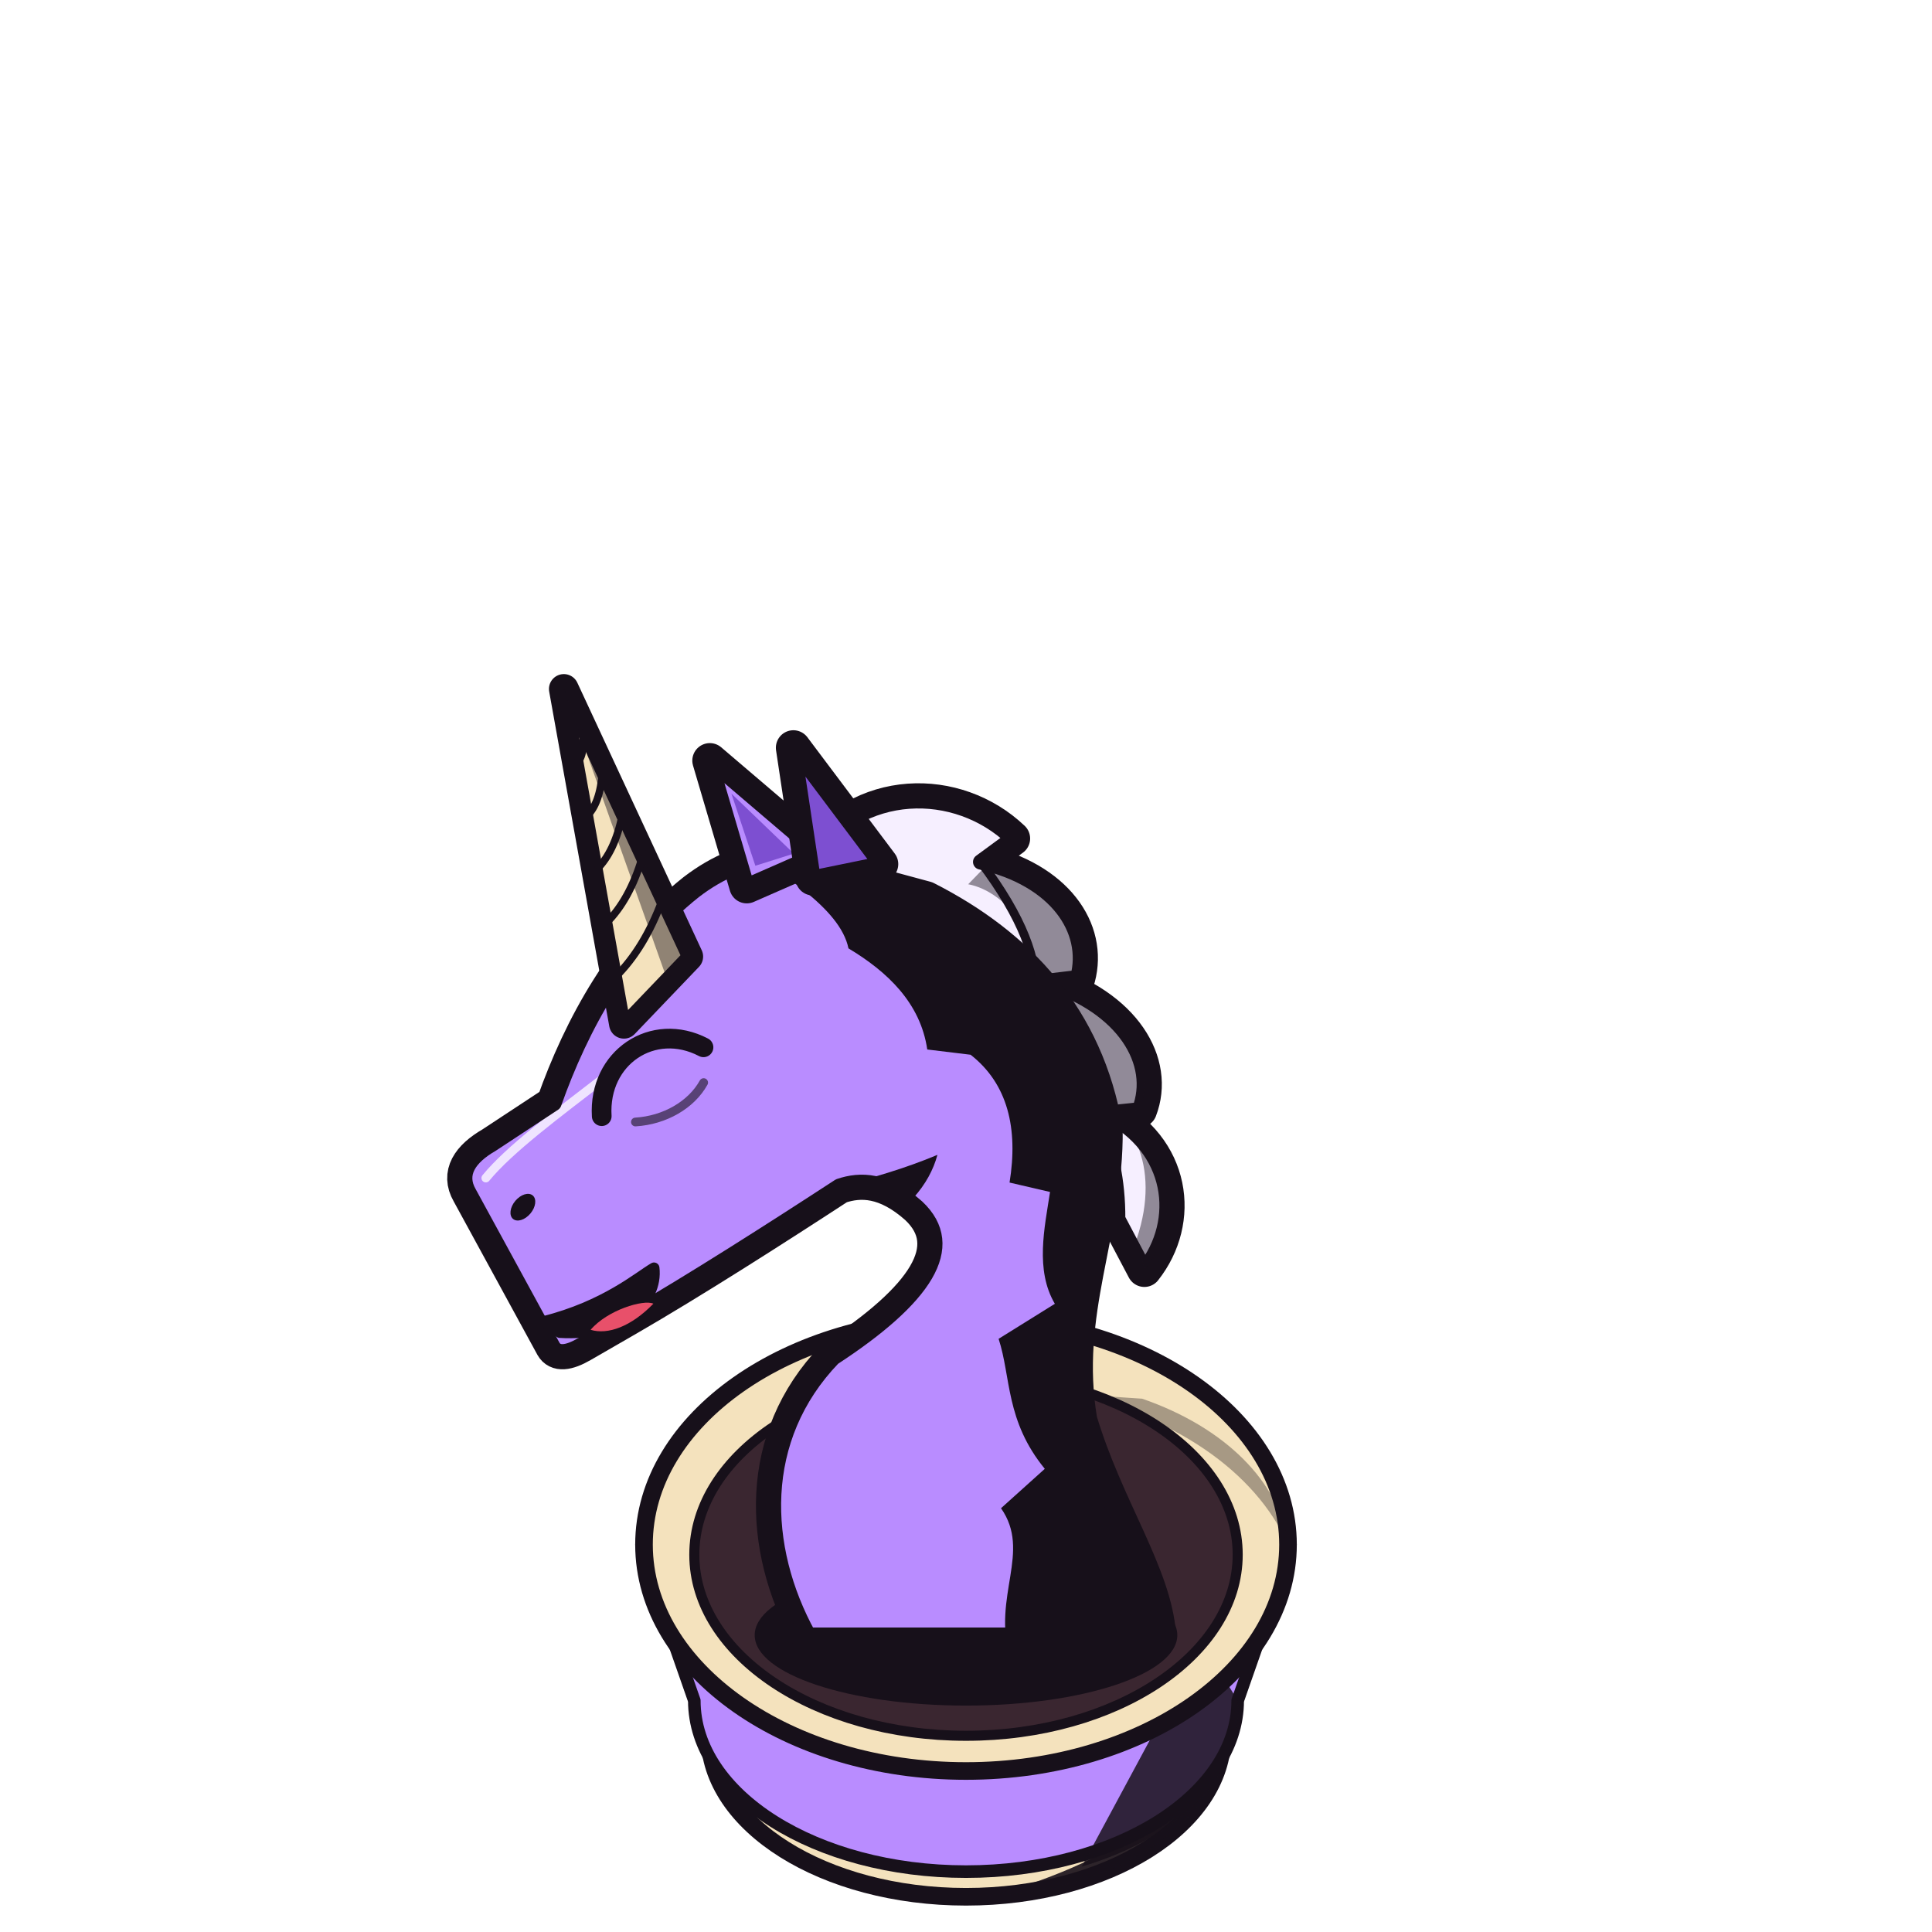
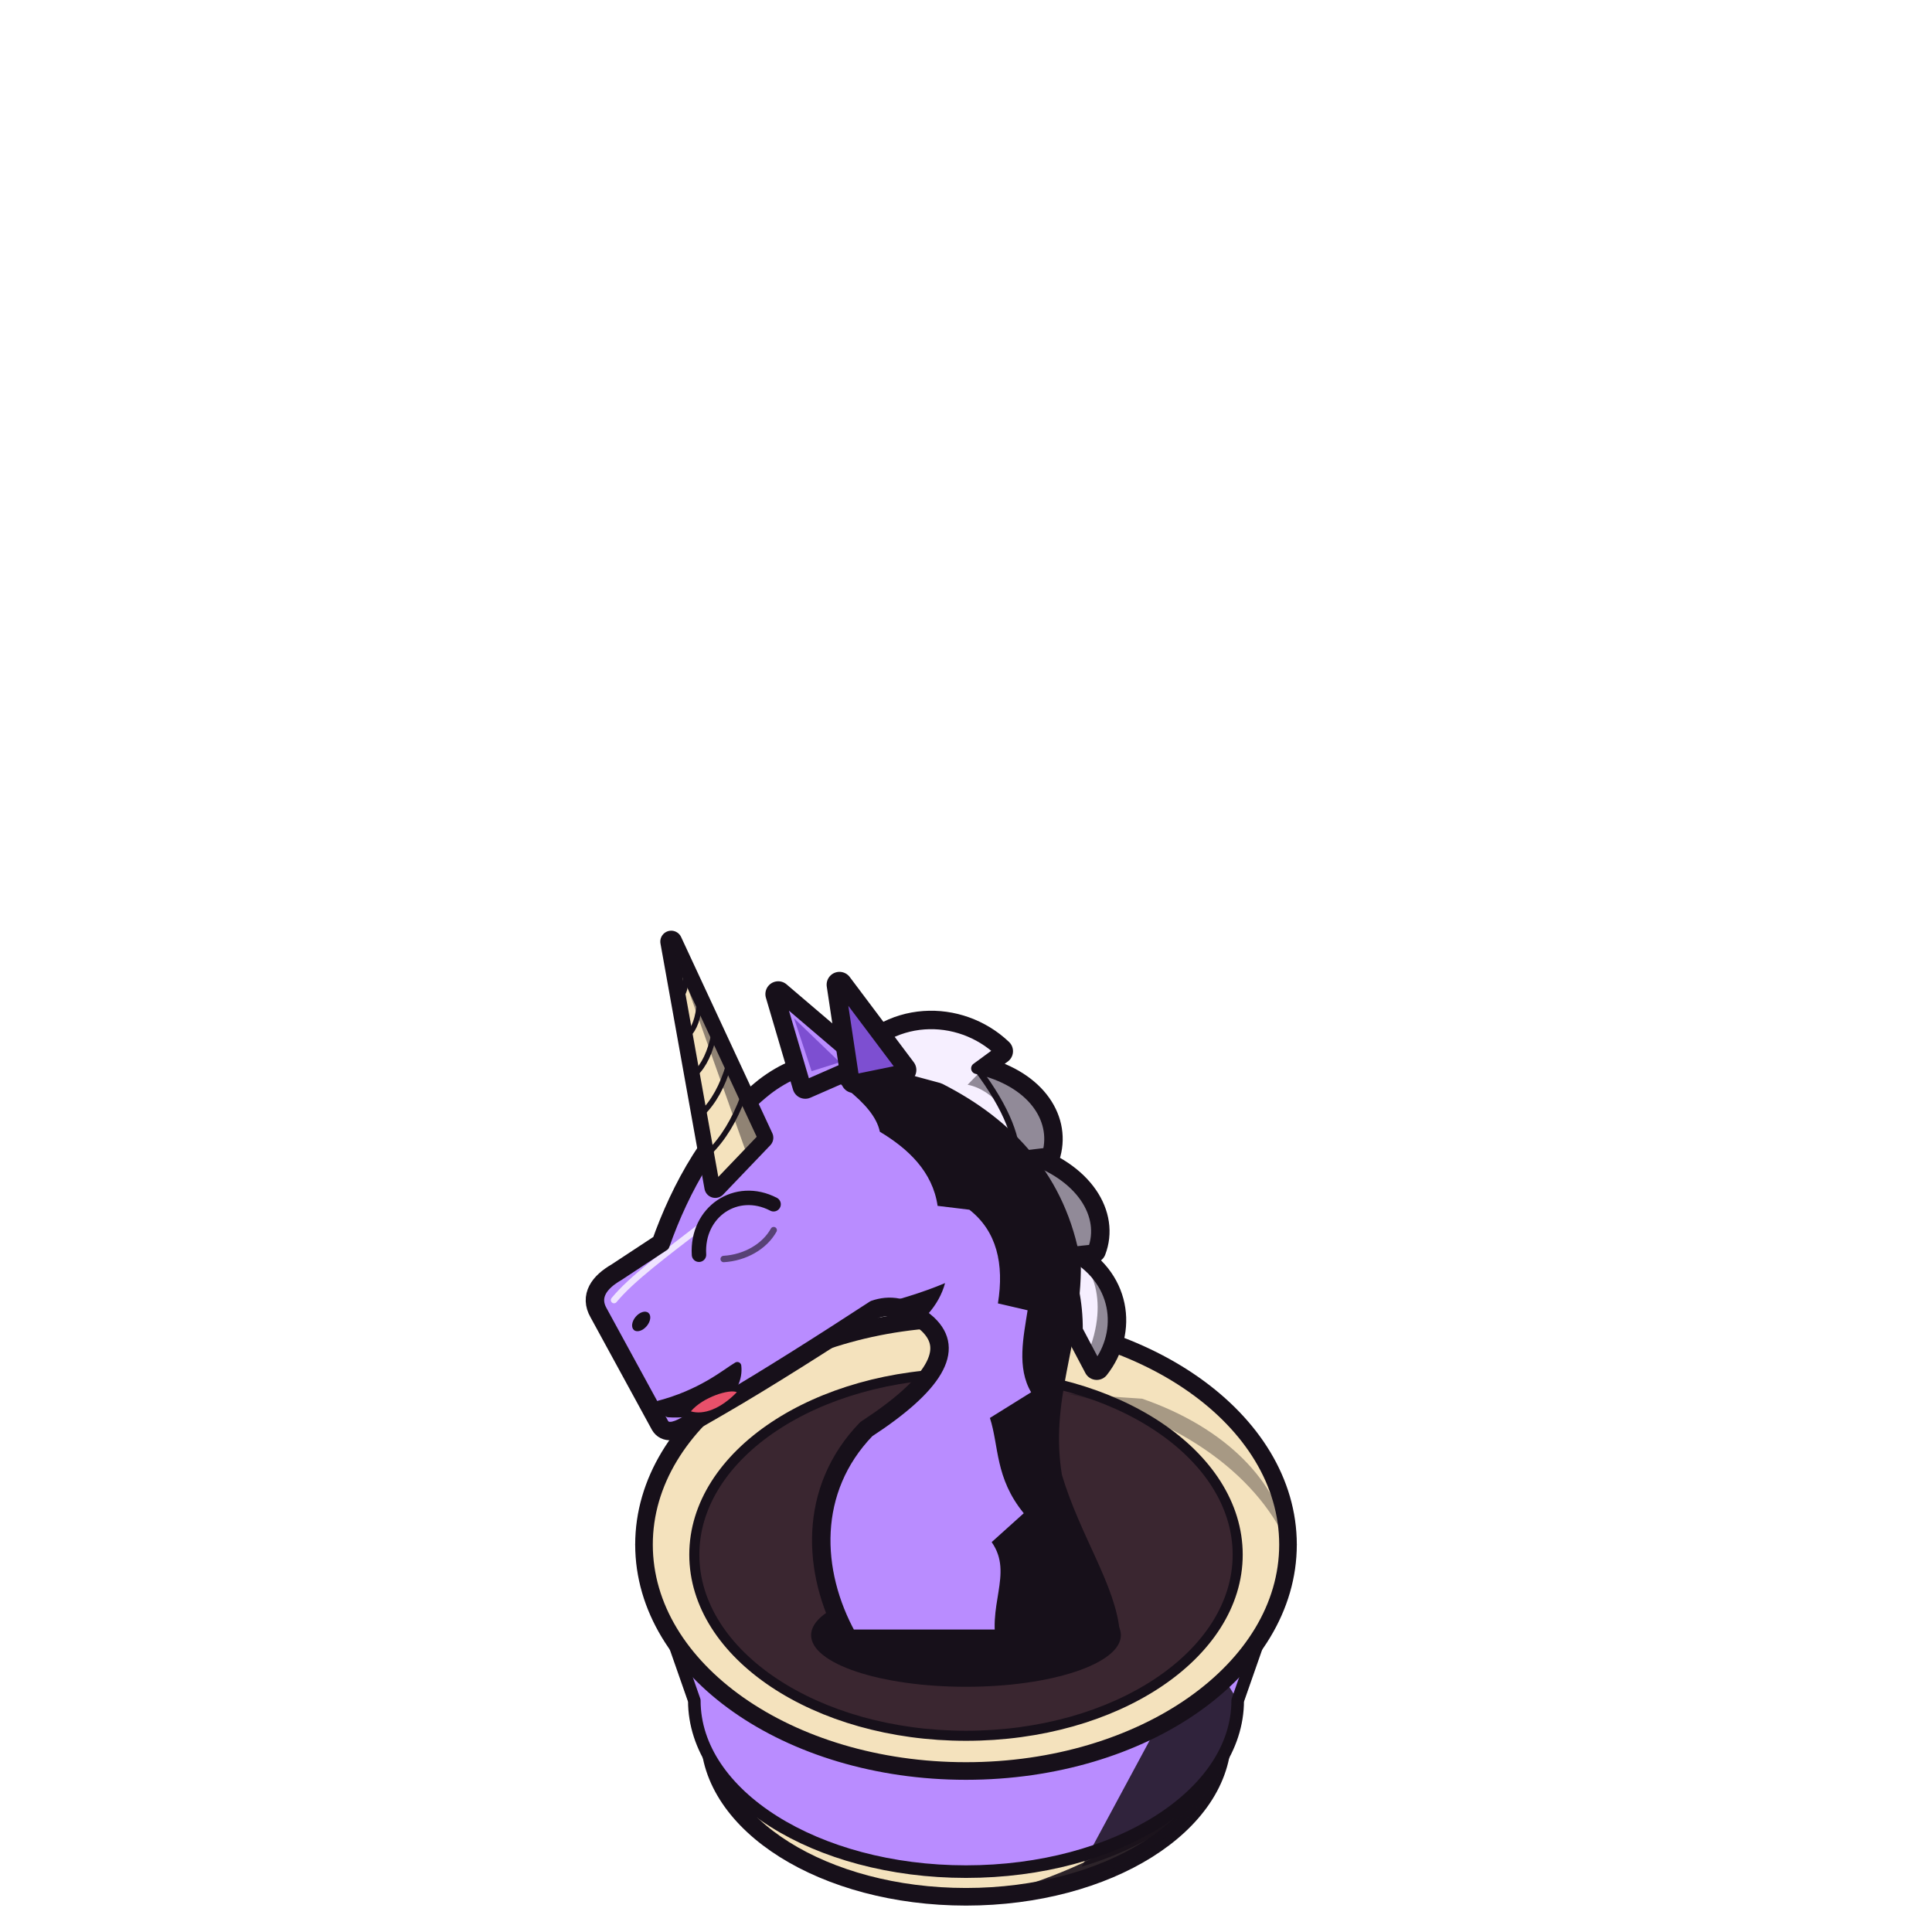
<svg xmlns="http://www.w3.org/2000/svg" viewBox="0 0 768 768" width="768" height="768">
  <path d="M256,614 L282,690 A102,64 0 0 0 486,690 L512,614 Z" fill="#f4e2bd" stroke="#17101a" stroke-width="7" stroke-linejoin="round" />
  <path d="M498,614 L486,690 A102,64 0 0 1 392,754 C440,742 478,716 486,690 Z" fill="#17101a" opacity=".9" />
  <path d="M262,636 L276,676 A108,68 0 0 0 492,676 L506,636 A128,90 0 0 1 262,636 Z" fill="#b98cff" stroke="#17101a" stroke-width="5" stroke-linejoin="round" />
  <path d="M470,640 L492,676 A108,68 0 0 1 430,742 L458,690 Z" fill="#17101a" opacity=".85" />
  <ellipse cx="384" cy="614" rx="128" ry="90" fill="#f4e2bd" stroke="#17101a" stroke-width="7" />
  <ellipse cx="384" cy="618" rx="108" ry="72" fill="#3a2630" stroke="#17101a" stroke-width="4" />
  <path d="M424,554 A128,90 0 0 1 512,614 A108,72 0 0 0 454,556 Z" fill="#17101a" opacity=".35" />
-   <ellipse cx="384" cy="650" rx="84" ry="28" fill="#17101a" />
-   <g transform="translate(384 650) scale(0.87) translate(-384 -650)">
-     <path d="M311.8,296.1 C335.7,261.5 379.6,261.6 405.3,286.0 L390.7,296.7 C425.2,304.5 440.9,327.8 435.1,349.6 L420.0,351.4 C456.5,362.7 471.5,388.7 463.3,410.0 L447.9,411.6 C479.0,427.3 483.1,460.6 465.5,482.9 L453.3,459.8 C453.5,425.0 439.8,397.7 416.1,376.8 C390.9,345.1 360.5,316.5 311.8,296.1 Z" fill="none" stroke="#17101a" stroke-width="16" stroke-linejoin="round" />
-     <path d="M311.8,296.1 C335.7,261.5 379.6,261.6 405.3,286.0 L390.7,296.7 C425.2,304.5 440.9,327.8 435.1,349.6 L420.0,351.4 C456.5,362.7 471.5,388.7 463.3,410.0 L447.9,411.6 C479.0,427.3 483.1,460.6 465.5,482.9 L453.3,459.8 C453.5,425.0 439.8,397.7 416.1,376.8 C390.9,345.1 360.5,316.5 311.8,296.1 Z" fill="#f6efff" stroke="#17101a" stroke-width="7" stroke-linejoin="round" />
-     <path d="M390.7,296.7 C410.2,322.5 416.7,341.8 415.8,356.2 M420.0,351.4 C439.4,377.1 446.0,396.5 447.2,414.3" fill="none" stroke="#17101a" stroke-width="4" />
-     <path d="M405.3,286.0 L390.7,296.7 C425.2,304.5 440.9,327.8 435.1,349.6 L420.0,351.4 C456.5,362.7 471.5,388.7 463.3,410.0 L447.9,411.6 C479.0,427.3 483.1,460.6 465.5,482.9 L462.0,468.9 C473.5,435.0 458.7,410.2 441.3,408.4 C448.6,381.1 433.2,362.3 416.0,360.6 C421.6,334.3 403.2,310.3 385.0,306.9 Z" fill="#17101a" opacity=".45" />
-     <clipPath id="c2">
-       <path d="M195.2,518.1 L156.9,447.9 C151.9,439.2 156.9,431.7 167.3,425.7 L195.7,407.0 C208.0,372.2 228.1,335.2 259.8,310.0 C283.8,291.5 312.3,288.9 335.7,305.4 L365.7,313.5 C408.2,335.1 438.9,368.2 447.6,418.8 C448.1,466.0 427.6,502.3 436.0,552.0 C448.0,592.0 470.0,622.0 472.0,650.0 L312.0,650.0 C290.0,610.0 288.0,560.0 323.3,523.3 C365.1,496.0 380.9,472.5 361.6,454.4 C347.4,441.8 335.8,441.6 326.1,444.9 C295.9,464.6 258.8,488.3 229.4,505.3 L208.6,517.3 C201.7,521.3 197.2,521.6 195.2,518.1 Z" />
-     </clipPath>
-     <path d="M195.2,518.1 L156.9,447.9 C151.9,439.2 156.9,431.7 167.3,425.7 L195.7,407.0 C208.0,372.2 228.1,335.2 259.8,310.0 C283.8,291.5 312.3,288.9 335.7,305.4 L365.7,313.5 C408.2,335.1 438.9,368.2 447.6,418.8 C448.1,466.0 427.6,502.3 436.0,552.0 C448.0,592.0 470.0,622.0 472.0,650.0 L312.0,650.0 C290.0,610.0 288.0,560.0 323.3,523.3 C365.1,496.0 380.9,472.5 361.6,454.4 C347.4,441.8 335.8,441.6 326.1,444.9 C295.9,464.6 258.8,488.3 229.4,505.3 L208.6,517.3 C201.7,521.3 197.2,521.6 195.2,518.1 Z" fill="none" stroke="#17101a" stroke-width="16" stroke-linejoin="round" />
-     <path d="M195.2,518.1 L156.9,447.9 C151.9,439.2 156.9,431.7 167.3,425.7 L195.7,407.0 C208.0,372.2 228.1,335.2 259.8,310.0 C283.8,291.5 312.3,288.9 335.7,305.4 L365.7,313.5 C408.2,335.1 438.9,368.2 447.6,418.8 C448.1,466.0 427.6,502.3 436.0,552.0 C448.0,592.0 470.0,622.0 472.0,650.0 L312.0,650.0 C290.0,610.0 288.0,560.0 323.3,523.3 C365.1,496.0 380.9,472.5 361.6,454.4 C347.4,441.8 335.8,441.6 326.1,444.9 C295.9,464.6 258.8,488.3 229.4,505.3 L208.6,517.3 C201.7,521.3 197.2,521.6 195.2,518.1 Z" fill="#b98cff" />
-     <g clip-path="url(#c2)">
-       <path d="M276.3,286.6 L404.5,212.6 L448.5,288.8 L488.5,358.1 L527.7,451.3 L520.0,560.0 L520.0,660.0 L404.0,660.0 C396.0,632.0 414.0,612.0 400.0,592.0 L420.0,574.0 C402.0,552.0 404.6,532.0 398.9,514.6 L424.6,498.6 C415.5,483.2 419.9,463.8 422.4,447.5 L403.9,443.2 C407.9,418.5 403.1,398.1 386.1,384.8 L366.3,382.4 C363.2,361.1 348.0,346.8 330.3,336.2 C326.5,317.6 298.7,301.4 276.3,286.6 Z" fill="#17101a" />
-       <g transform="translate(44 0) rotate(-30 404 520)">
-         <path d="M336,394 C300,396 256,398 222,398 C246,408 290,414 336,418 C356,420 372,414 382,404 C366,402 350,398 336,394 Z" fill="#17101a" />
-         <path d="M198,310 C214,304 240,301 270,297" fill="none" stroke="#efe4ff" stroke-width="4" stroke-linecap="round" />
-       </g>
-     </g>
-     <path d="M195.2,518.1 L156.9,447.9 C151.9,439.2 156.9,431.7 167.3,425.7 L195.7,407.0 C208.0,372.2 228.1,335.2 259.8,310.0 C283.8,291.5 312.3,288.9 335.7,305.4 L365.7,313.5 C408.2,335.1 438.9,368.2 447.6,418.8 C448.1,466.0 427.6,502.3 436.0,552.0 C448.0,592.0 470.0,622.0 472.0,650.0 L312.0,650.0 C290.0,610.0 288.0,560.0 323.3,523.3 C365.1,496.0 380.9,472.5 361.6,454.4 C347.4,441.8 335.8,441.6 326.1,444.9 C295.9,464.6 258.8,488.3 229.4,505.3 L208.6,517.3 C201.7,521.3 197.2,521.6 195.2,518.1 Z" fill="none" stroke="#17101a" stroke-width="7" stroke-linejoin="round" />
-     <g transform="translate(44 0) rotate(-30 404 520)">
-       <g transform="translate(284,304)">
-         <g transform="scale(1)">
-           <path d="M-26,8 C-14,-16 16,-18 30,4" fill="none" stroke="#17101a" stroke-width="9" stroke-linecap="round" />
-           <path d="M-14,18 C-2,24 12,24 22,18" fill="none" stroke="#17101a" stroke-width="4" stroke-linecap="round" opacity=".6" />
+   <g transform="translate(384 650) scale(0.733) translate(-384 -650)">
+     <ellipse cx="384" cy="650" rx="84" ry="28" fill="#17101a" />
+     <g transform="translate(384 650) scale(0.87) translate(-384 -650)">
+       <path d="M311.8,296.1 C335.7,261.5 379.6,261.6 405.3,286.0 L390.7,296.7 C425.2,304.5 440.9,327.8 435.1,349.6 L420.0,351.4 C456.5,362.7 471.5,388.7 463.3,410.0 L447.9,411.6 C479.0,427.3 483.1,460.6 465.5,482.9 L453.3,459.8 C453.5,425.0 439.8,397.7 416.1,376.8 C390.9,345.1 360.5,316.5 311.8,296.1 Z" fill="none" stroke="#17101a" stroke-width="16" stroke-linejoin="round" />
+       <path d="M311.8,296.1 C335.7,261.5 379.6,261.6 405.3,286.0 L390.7,296.7 C425.2,304.5 440.9,327.8 435.1,349.6 L420.0,351.4 C456.5,362.7 471.5,388.7 463.3,410.0 L447.9,411.6 C479.0,427.3 483.1,460.6 465.5,482.9 L453.3,459.8 C453.5,425.0 439.8,397.7 416.1,376.8 C390.9,345.1 360.5,316.5 311.8,296.1 Z" fill="#f6efff" stroke="#17101a" stroke-width="7" stroke-linejoin="round" />
+       <path d="M390.7,296.7 C410.2,322.5 416.7,341.8 415.8,356.2 M420.0,351.4 C439.4,377.1 446.0,396.5 447.2,414.3" fill="none" stroke="#17101a" stroke-width="4" />
+       <path d="M405.3,286.0 L390.7,296.7 C425.2,304.5 440.9,327.8 435.1,349.6 L420.0,351.4 C456.5,362.7 471.5,388.7 463.3,410.0 L447.9,411.6 C479.0,427.3 483.1,460.6 465.5,482.9 L462.0,468.9 C473.5,435.0 458.7,410.2 441.3,408.4 C448.6,381.1 433.2,362.3 416.0,360.6 C421.6,334.3 403.2,310.3 385.0,306.9 Z" fill="#17101a" opacity=".45" />
+       <clipPath id="c2">
+         <path d="M195.2,518.1 L156.9,447.9 C151.9,439.2 156.9,431.7 167.3,425.7 L195.7,407.0 C208.0,372.2 228.1,335.2 259.8,310.0 C283.8,291.5 312.3,288.9 335.7,305.4 L365.7,313.5 C408.2,335.1 438.9,368.2 447.6,418.8 C448.1,466.0 427.6,502.3 436.0,552.0 C448.0,592.0 470.0,622.0 472.0,650.0 L312.0,650.0 C290.0,610.0 288.0,560.0 323.3,523.3 C365.1,496.0 380.9,472.5 361.6,454.4 C347.4,441.8 335.8,441.6 326.1,444.9 C295.9,464.6 258.8,488.3 229.4,505.3 L208.6,517.3 C201.7,521.3 197.2,521.6 195.2,518.1 Z" />
+       </clipPath>
+       <path d="M195.2,518.1 L156.9,447.9 C151.9,439.2 156.9,431.7 167.3,425.7 L195.7,407.0 C208.0,372.2 228.1,335.2 259.8,310.0 C283.8,291.5 312.3,288.9 335.7,305.4 L365.7,313.5 C408.2,335.1 438.9,368.2 447.6,418.8 C448.1,466.0 427.6,502.3 436.0,552.0 C448.0,592.0 470.0,622.0 472.0,650.0 L312.0,650.0 C290.0,610.0 288.0,560.0 323.3,523.3 C365.1,496.0 380.9,472.5 361.6,454.4 C347.4,441.8 335.8,441.6 326.1,444.9 C295.9,464.6 258.8,488.3 229.4,505.3 L208.6,517.3 C201.7,521.3 197.2,521.6 195.2,518.1 Z" fill="none" stroke="#17101a" stroke-width="16" stroke-linejoin="round" />
+       <path d="M195.2,518.1 L156.9,447.9 C151.9,439.2 156.9,431.7 167.3,425.7 L195.7,407.0 C208.0,372.2 228.1,335.2 259.8,310.0 C283.8,291.5 312.3,288.9 335.7,305.4 L365.7,313.5 C408.2,335.1 438.9,368.2 447.6,418.8 C448.1,466.0 427.6,502.3 436.0,552.0 C448.0,592.0 470.0,622.0 472.0,650.0 L312.0,650.0 C290.0,610.0 288.0,560.0 323.3,523.3 C365.1,496.0 380.9,472.5 361.6,454.4 C347.4,441.8 335.8,441.6 326.1,444.9 C295.9,464.6 258.8,488.3 229.4,505.3 L208.6,517.3 C201.7,521.3 197.2,521.6 195.2,518.1 Z" fill="#b98cff" />
+       <g clip-path="url(#c2)">
+         <path d="M276.3,286.6 L404.5,212.6 L448.5,288.8 L488.5,358.1 L527.7,451.3 L520.0,560.0 L520.0,660.0 L404.0,660.0 C396.0,632.0 414.0,612.0 400.0,592.0 L420.0,574.0 C402.0,552.0 404.6,532.0 398.9,514.6 L424.6,498.6 C415.5,483.2 419.9,463.8 422.4,447.5 L403.9,443.2 C407.9,418.5 403.1,398.1 386.1,384.8 L366.3,382.4 C363.2,361.1 348.0,346.8 330.3,336.2 C326.5,317.6 298.7,301.4 276.3,286.6 Z" fill="#17101a" />
+         <g transform="translate(44 0) rotate(-30 404 520)">
+           <path d="M336,394 C300,396 256,398 222,398 C246,408 290,414 336,418 C356,420 372,414 382,404 C366,402 350,398 336,394 Z" fill="#17101a" />
+           <path d="M198,310 C214,304 240,301 270,297" fill="none" stroke="#efe4ff" stroke-width="4" stroke-linecap="round" />
        </g>
      </g>
-       <ellipse cx="206" cy="330" rx="7" ry="4.5" fill="#17101a" transform="rotate(-20 206 330)" />
-       <path d="M188,380 C216,388 236,384 244,384 C238,398 216,404 192,388 Z" fill="#17101a" stroke="#17101a" stroke-width="5" stroke-linejoin="round" />
-       <path d="M204.8,394 C216,390 232.8,394 235.6,398 C221.6,402 210.4,400 204.8,394 Z" fill="#e8506a" />
-     </g>
-     <g transform="translate(44 0) rotate(-30 404 520)">
-       <path d="M368,254 L382,196 L404,258 Z" fill="none" stroke="#17101a" stroke-width="16" stroke-linejoin="round" />
-       <path d="M368,254 L382,196 L404,258 Z" fill="#b98cff" stroke="#17101a" stroke-width="7" stroke-linejoin="round" />
-       <path d="M376,248 L383,214 L394,252 Z" fill="#7d4fd1" />
-       <path d="M396,266 L418,210 L426,276 Z" fill="none" stroke="#17101a" stroke-width="16" stroke-linejoin="round" />
-       <path d="M396,266 L418,210 L426,276 Z" fill="#7d4fd1" stroke="#17101a" stroke-width="7" stroke-linejoin="round" />
-       <g transform="translate(310 272) scale(0.85) translate(-310 -272)">
-         <path d="M284,282 L332,268 L346,110 Z" fill="none" stroke="#17101a" stroke-width="16" stroke-linejoin="round" />
-         <path d="M284,282 L332,268 L346,110 Z" fill="#f4e2bd" stroke="#17101a" stroke-width="7" stroke-linejoin="round" />
-         <path d="M316,273 L332,268 L346,110 Z" fill="#17101a" opacity=".45" />
-         <path d="M292.68,257.92 Q313.81,252.37 334.94,234.82" fill="none" stroke="#17101a" stroke-width="4" />
-         <path d="M302.6,230.4 Q319.89,225.97 337.18,209.54" fill="none" stroke="#17101a" stroke-width="4" />
-         <path d="M312.52,202.88 Q325.97,199.57 339.42,184.26" fill="none" stroke="#17101a" stroke-width="4" />
-         <path d="M322.44,175.36 Q332.05,173.17 341.66,158.98" fill="none" stroke="#17101a" stroke-width="4" />
-         <path d="M332.36,147.84 Q338.13,146.77 343.9,133.7" fill="none" stroke="#17101a" stroke-width="4" />
+       <path d="M195.2,518.1 L156.9,447.9 C151.9,439.2 156.9,431.7 167.3,425.7 L195.7,407.0 C208.0,372.2 228.1,335.2 259.8,310.0 C283.8,291.5 312.3,288.9 335.7,305.4 L365.7,313.5 C408.2,335.1 438.9,368.2 447.6,418.8 C448.1,466.0 427.6,502.3 436.0,552.0 C448.0,592.0 470.0,622.0 472.0,650.0 L312.0,650.0 C290.0,610.0 288.0,560.0 323.3,523.3 C365.1,496.0 380.9,472.5 361.6,454.4 C347.4,441.8 335.8,441.6 326.1,444.9 C295.9,464.6 258.8,488.3 229.4,505.3 L208.6,517.3 C201.7,521.3 197.2,521.6 195.2,518.1 Z" fill="none" stroke="#17101a" stroke-width="7" stroke-linejoin="round" />
+       <g transform="translate(44 0) rotate(-30 404 520)">
+         <g transform="translate(284,304)">
+           <g transform="scale(1)">
+             <path d="M-26,8 C-14,-16 16,-18 30,4" fill="none" stroke="#17101a" stroke-width="9" stroke-linecap="round" />
+             <path d="M-14,18 C-2,24 12,24 22,18" fill="none" stroke="#17101a" stroke-width="4" stroke-linecap="round" opacity=".6" />
+           </g>
+         </g>
+         <ellipse cx="206" cy="330" rx="7" ry="4.5" fill="#17101a" transform="rotate(-20 206 330)" />
+         <path d="M188,380 C216,388 236,384 244,384 C238,398 216,404 192,388 Z" fill="#17101a" stroke="#17101a" stroke-width="5" stroke-linejoin="round" />
+         <path d="M204.8,394 C216,390 232.8,394 235.6,398 C221.6,402 210.4,400 204.8,394 Z" fill="#e8506a" />
+       </g>
+       <g transform="translate(44 0) rotate(-30 404 520)">
+         <path d="M368,254 L382,196 L404,258 Z" fill="none" stroke="#17101a" stroke-width="16" stroke-linejoin="round" />
+         <path d="M368,254 L382,196 L404,258 Z" fill="#b98cff" stroke="#17101a" stroke-width="7" stroke-linejoin="round" />
+         <path d="M376,248 L383,214 L394,252 Z" fill="#7d4fd1" />
+         <path d="M396,266 L418,210 L426,276 Z" fill="none" stroke="#17101a" stroke-width="16" stroke-linejoin="round" />
+         <path d="M396,266 L418,210 L426,276 Z" fill="#7d4fd1" stroke="#17101a" stroke-width="7" stroke-linejoin="round" />
+         <g transform="translate(310 272) scale(0.85) translate(-310 -272)">
+           <path d="M284,282 L332,268 L346,110 Z" fill="none" stroke="#17101a" stroke-width="16" stroke-linejoin="round" />
+           <path d="M284,282 L332,268 L346,110 Z" fill="#f4e2bd" stroke="#17101a" stroke-width="7" stroke-linejoin="round" />
+           <path d="M316,273 L332,268 L346,110 Z" fill="#17101a" opacity=".45" />
+           <path d="M292.68,257.92 Q313.81,252.37 334.94,234.82" fill="none" stroke="#17101a" stroke-width="4" />
+           <path d="M302.6,230.4 Q319.89,225.97 337.18,209.54" fill="none" stroke="#17101a" stroke-width="4" />
+           <path d="M312.52,202.88 Q325.97,199.57 339.42,184.26" fill="none" stroke="#17101a" stroke-width="4" />
+           <path d="M322.44,175.36 Q332.05,173.17 341.66,158.98" fill="none" stroke="#17101a" stroke-width="4" />
+           <path d="M332.36,147.84 Q338.13,146.77 343.9,133.7" fill="none" stroke="#17101a" stroke-width="4" />
+         </g>
      </g>
    </g>
  </g>
</svg>
